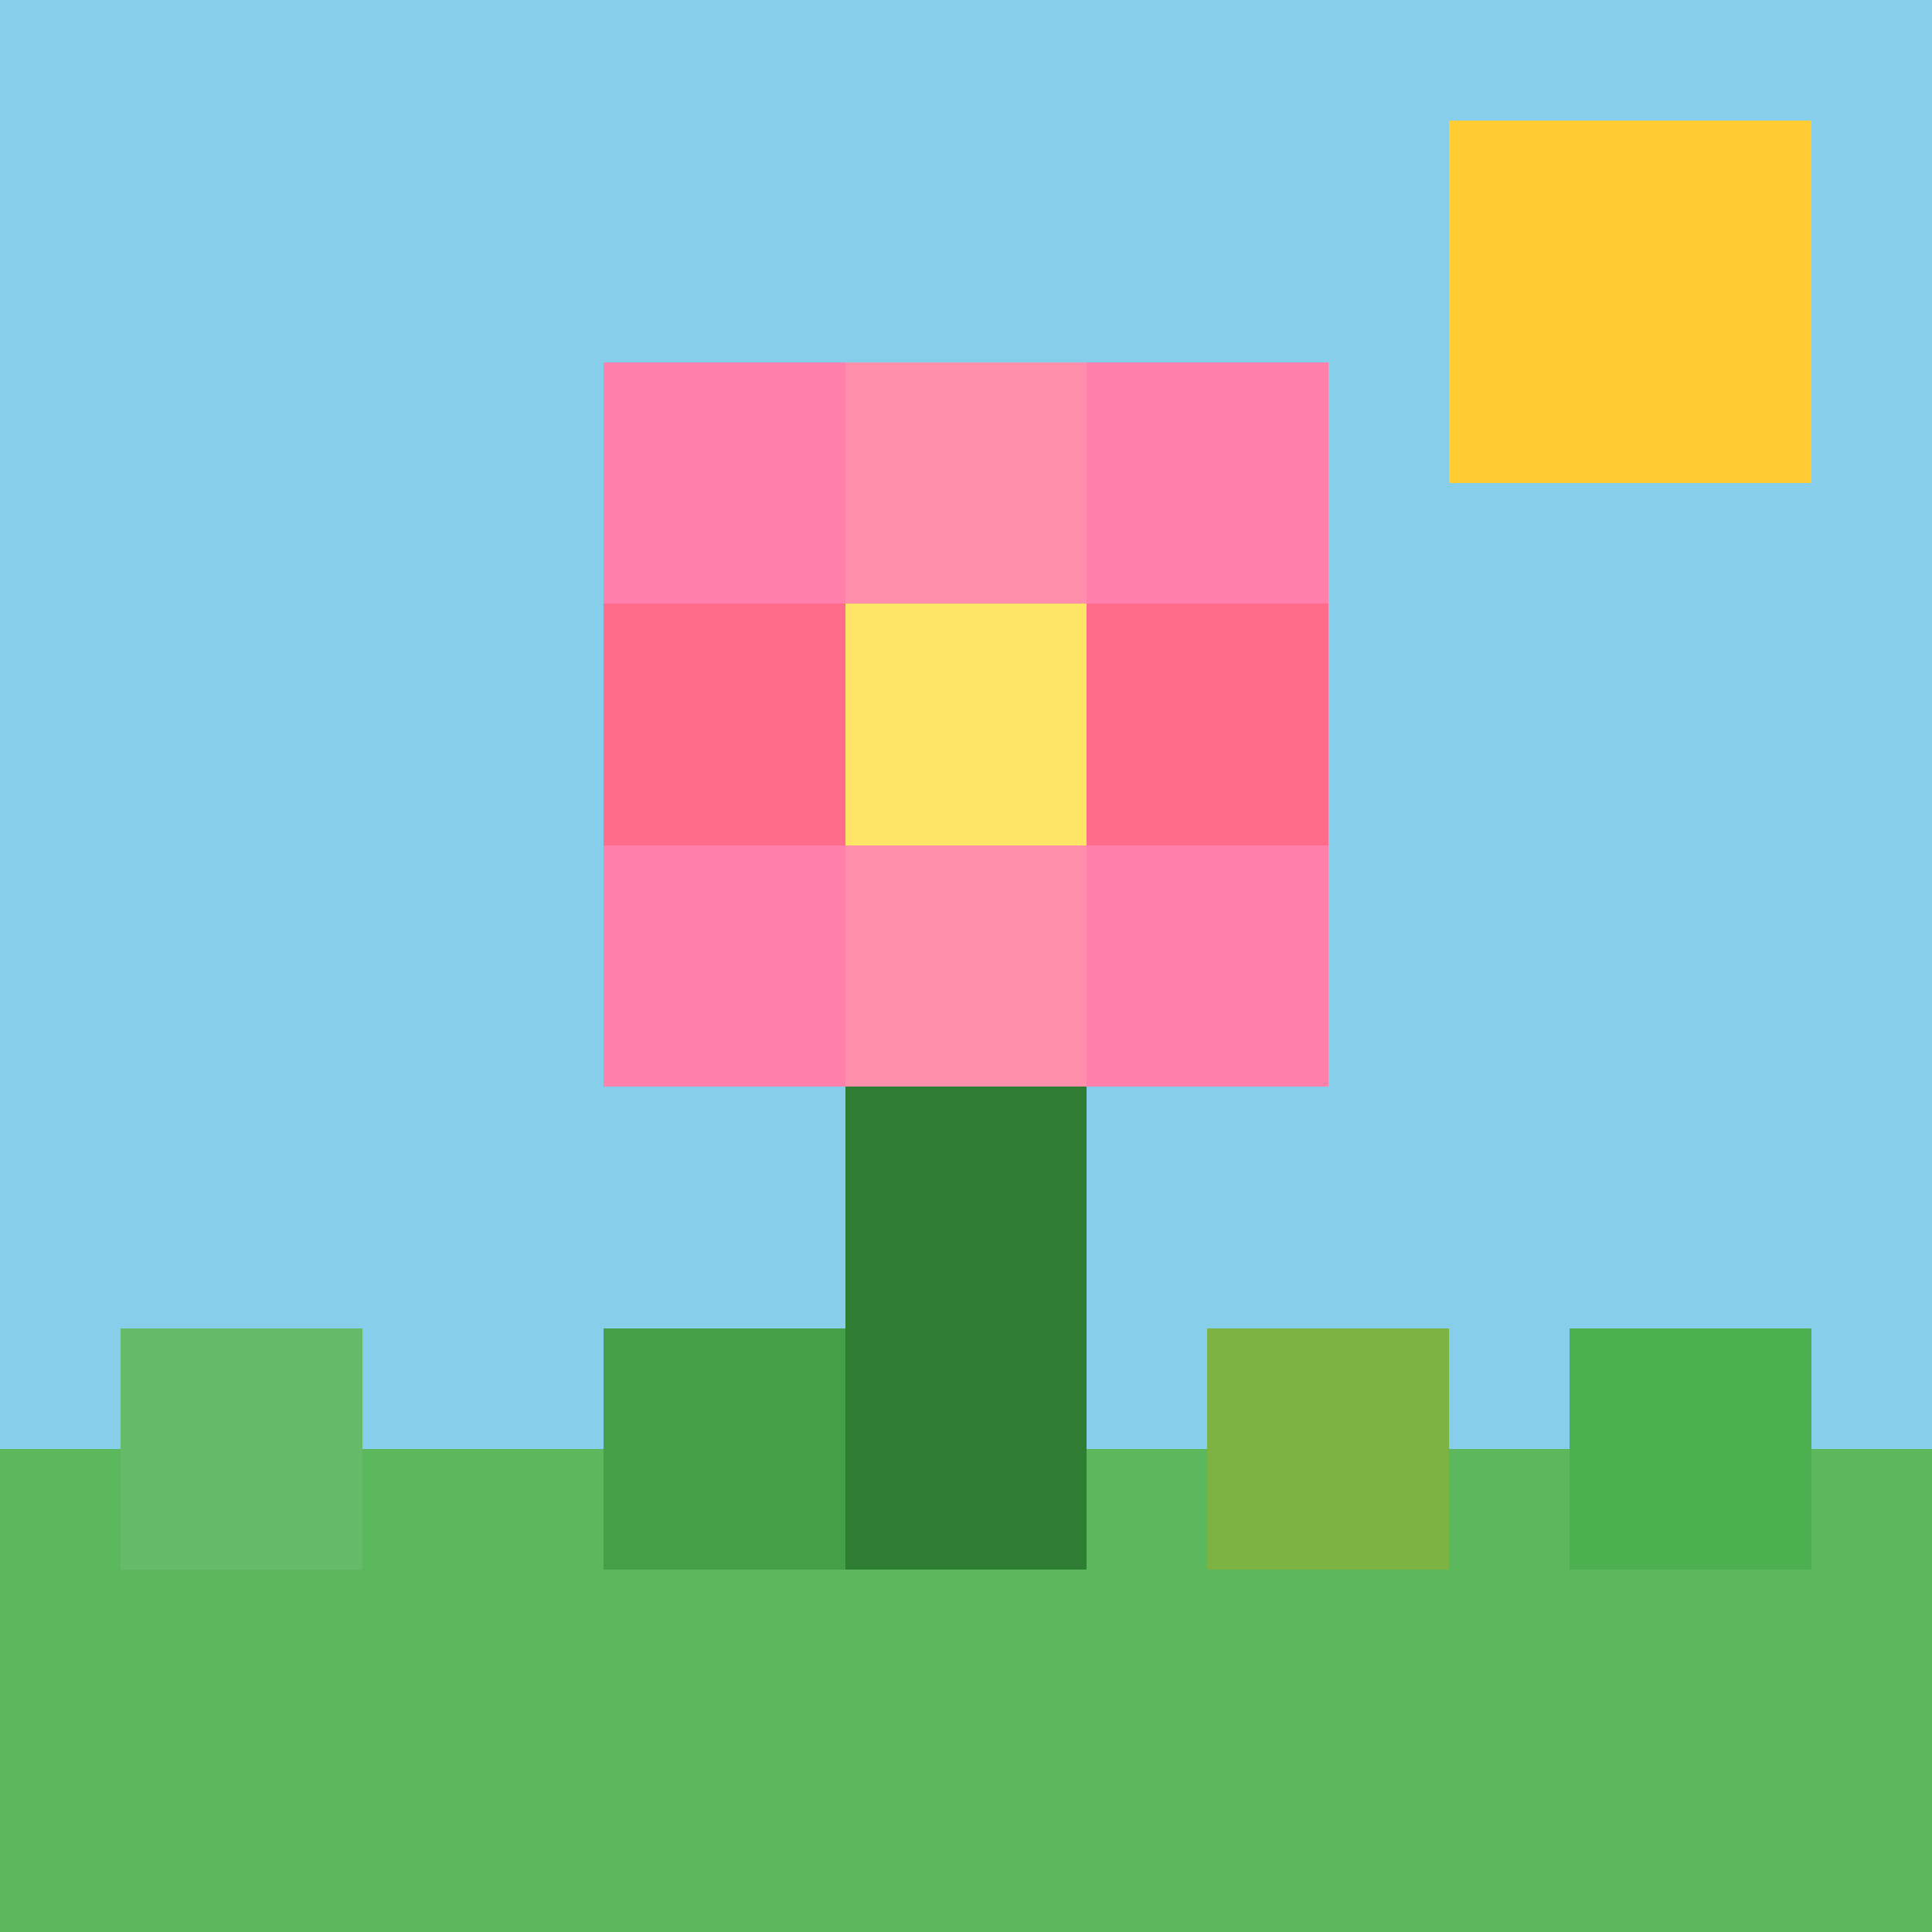
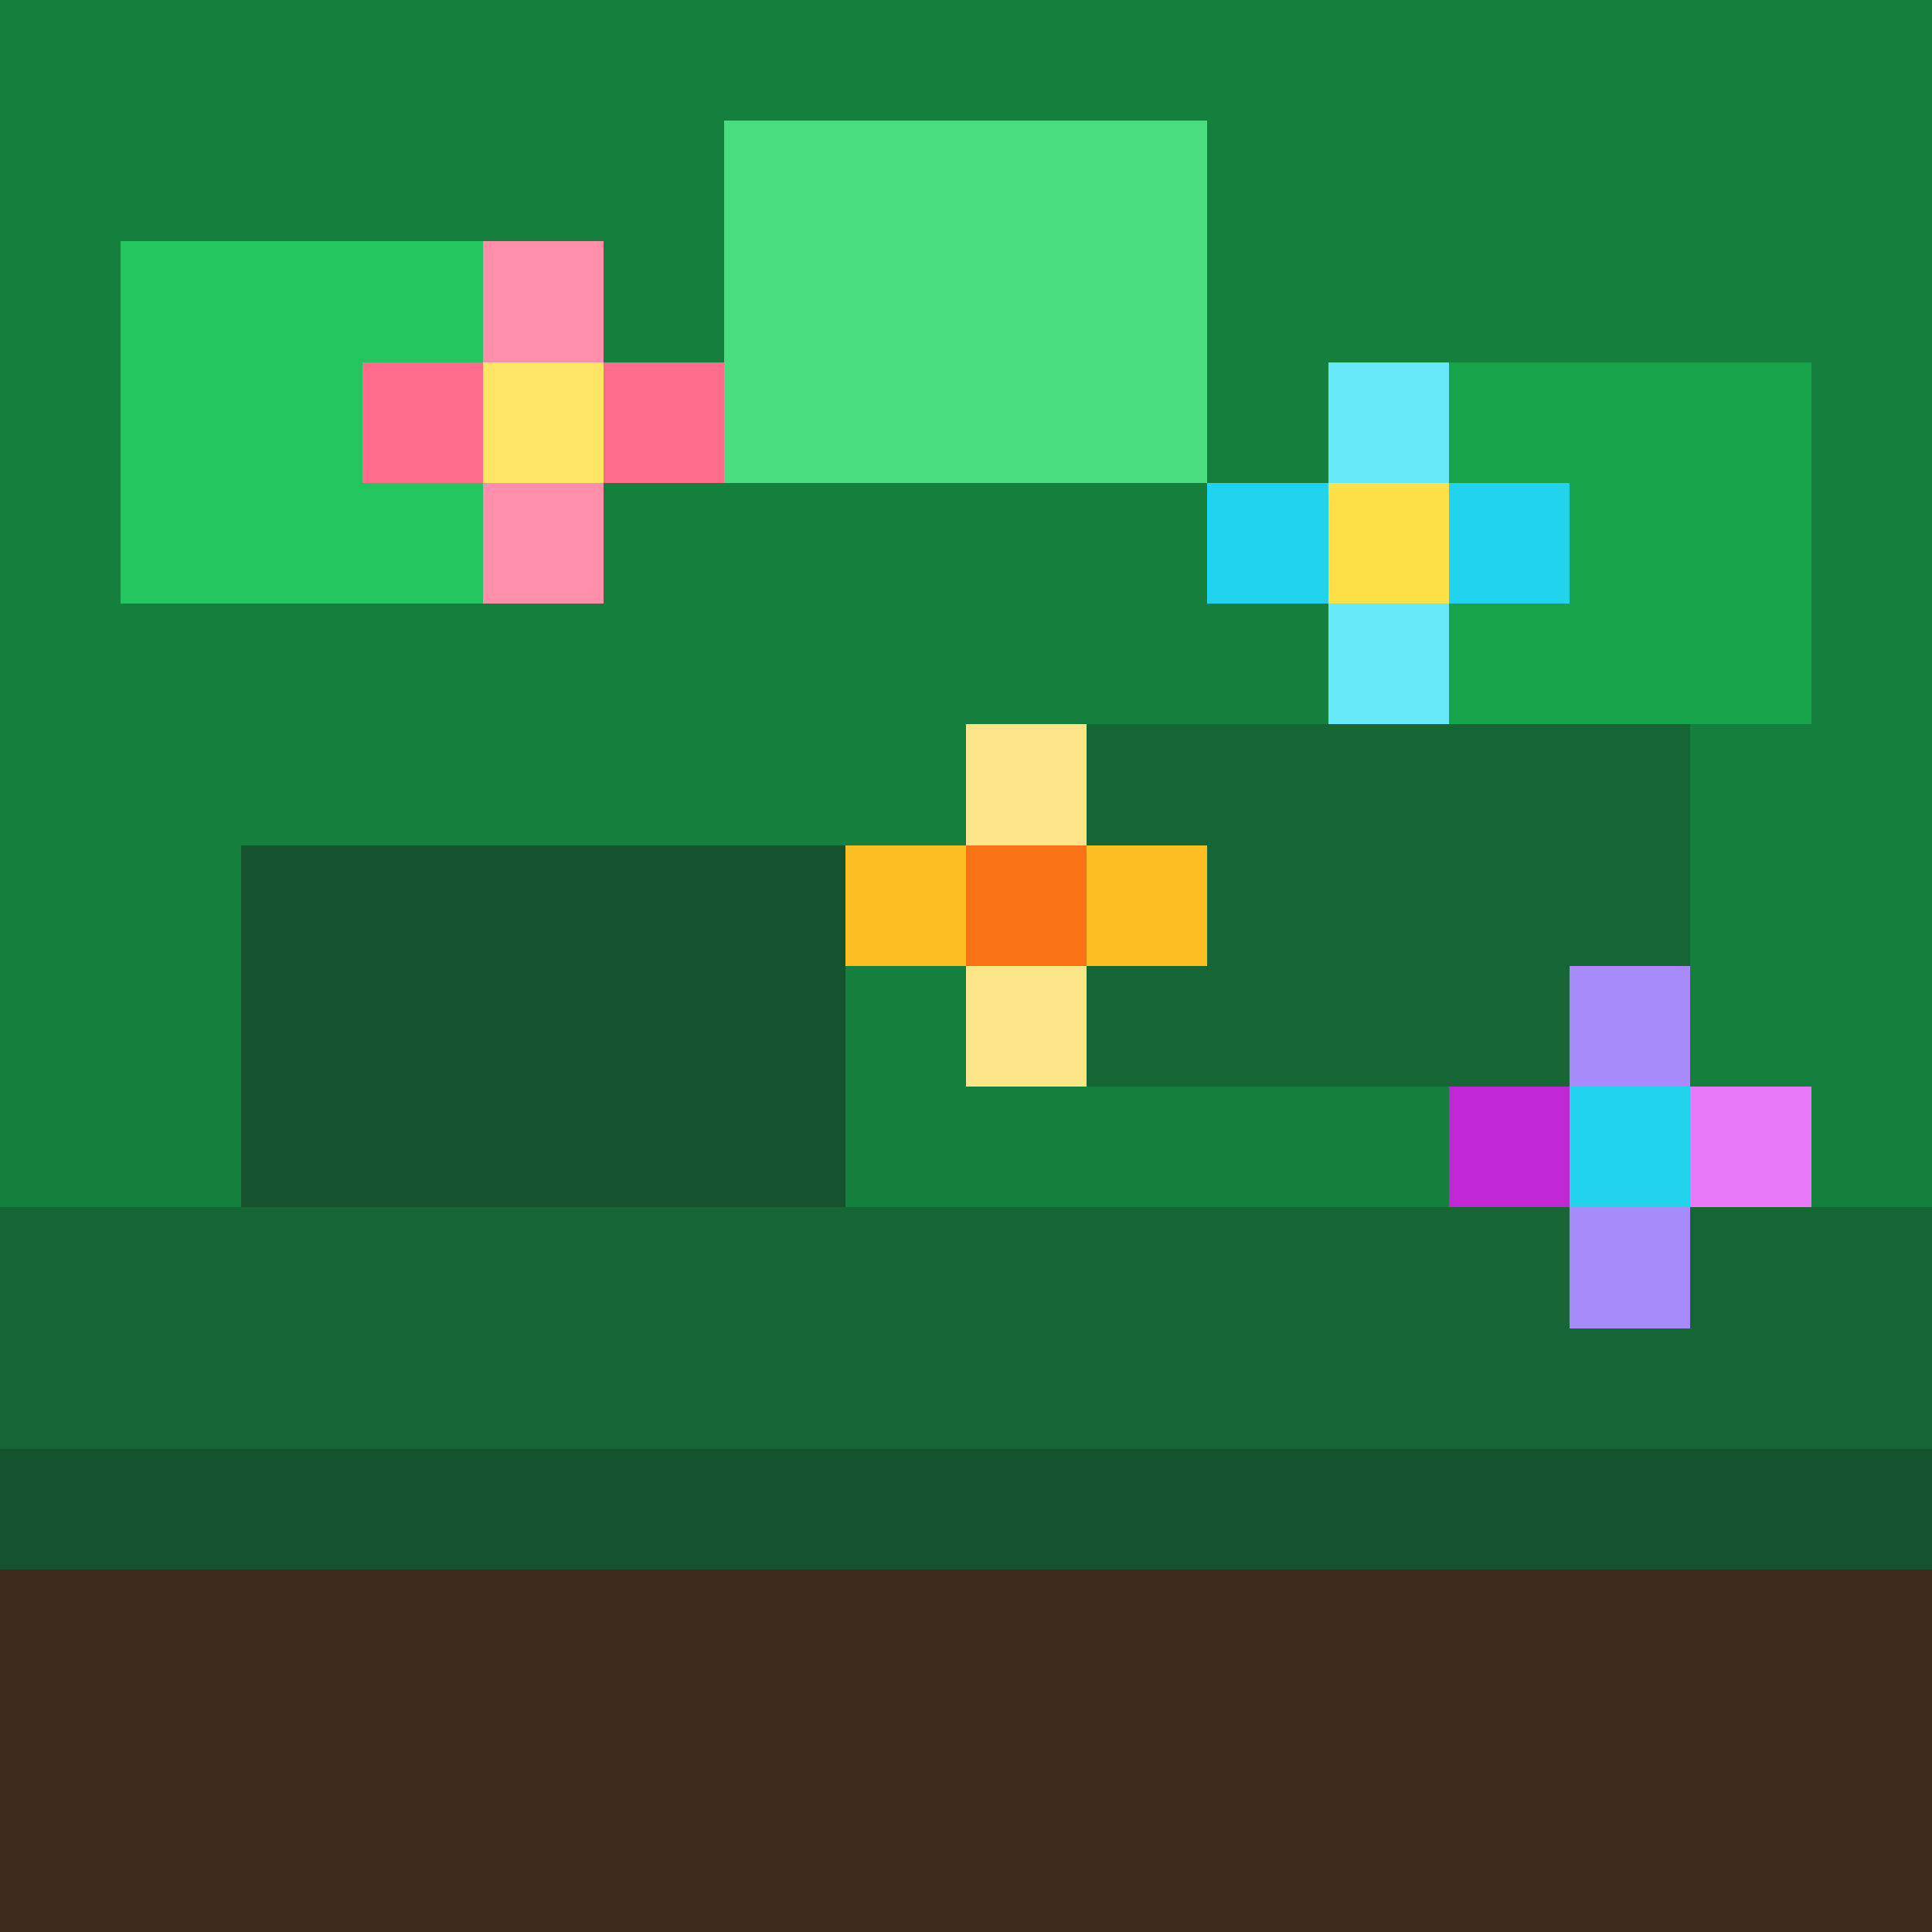
<svg xmlns="http://www.w3.org/2000/svg" viewBox="0 0 16 16" shape-rendering="crispEdges">
-   <rect width="16" height="16" fill="#87ceeb" />
-   <rect x="0" y="12" width="16" height="4" fill="#5cb85c" />
-   <rect x="1" y="11" width="2" height="2" fill="#66bb6a" />
-   <rect x="5" y="11" width="2" height="2" fill="#43a047" />
-   <rect x="10" y="11" width="2" height="2" fill="#7cb342" />
-   <rect x="13" y="11" width="2" height="2" fill="#4caf50" />
-   <rect x="7" y="8" width="2" height="5" fill="#2e7d32" />
-   <rect x="7" y="3" width="2" height="2" fill="#ff8fab" />
-   <rect x="7" y="7" width="2" height="2" fill="#ff8fab" />
-   <rect x="5" y="5" width="2" height="2" fill="#ff6b8a" />
-   <rect x="9" y="5" width="2" height="2" fill="#ff6b8a" />
-   <rect x="5" y="3" width="2" height="2" fill="#ff80ab" />
-   <rect x="9" y="3" width="2" height="2" fill="#ff80ab" />
-   <rect x="5" y="7" width="2" height="2" fill="#ff80ab" />
-   <rect x="9" y="7" width="2" height="2" fill="#ff80ab" />
-   <rect x="7" y="5" width="2" height="2" fill="#ffe566" />
-   <rect x="12" y="1" width="3" height="3" fill="#ffcc33" />
+   <rect width="16" height="16" fill="#166534" />
+   <rect x="0" y="0" width="16" height="10" fill="#15803d" />
+   <rect x="1" y="2" width="3" height="3" fill="#22c55e" />
+   <rect x="6" y="1" width="4" height="3" fill="#4ade80" />
+   <rect x="11" y="3" width="4" height="3" fill="#16a34a" />
+   <rect x="2" y="7" width="5" height="3" fill="#14532d" />
+   <rect x="9" y="6" width="5" height="3" fill="#166534" />
+   <rect x="3" y="3" width="1" height="1" fill="#ff6b8a" />
+   <rect x="5" y="3" width="1" height="1" fill="#ff6b8a" />
+   <rect x="4" y="2" width="1" height="1" fill="#ff8fab" />
+   <rect x="4" y="4" width="1" height="1" fill="#ff8fab" />
+   <rect x="4" y="3" width="1" height="1" fill="#ffe566" />
+   <rect x="10" y="4" width="1" height="1" fill="#22d3ee" />
+   <rect x="12" y="4" width="1" height="1" fill="#22d3ee" />
+   <rect x="11" y="3" width="1" height="1" fill="#67e8f9" />
+   <rect x="11" y="5" width="1" height="1" fill="#67e8f9" />
+   <rect x="11" y="4" width="1" height="1" fill="#fde047" />
+   <rect x="7" y="7" width="1" height="1" fill="#fbbf24" />
+   <rect x="9" y="7" width="1" height="1" fill="#fbbf24" />
+   <rect x="8" y="6" width="1" height="1" fill="#fde68a" />
+   <rect x="8" y="8" width="1" height="1" fill="#fde68a" />
+   <rect x="8" y="7" width="1" height="1" fill="#f97316" />
+   <rect x="12" y="9" width="1" height="1" fill="#c026d3" />
+   <rect x="14" y="9" width="1" height="1" fill="#e879f9" />
+   <rect x="13" y="8" width="1" height="1" fill="#a78bfa" />
+   <rect x="13" y="10" width="1" height="1" fill="#a78bfa" />
+   <rect x="13" y="9" width="1" height="1" fill="#22d3ee" />
+   <rect x="0" y="12" width="16" height="4" fill="#14532d" />
+   <rect x="0" y="13" width="16" height="3" fill="#3f2a1e" />
</svg>
